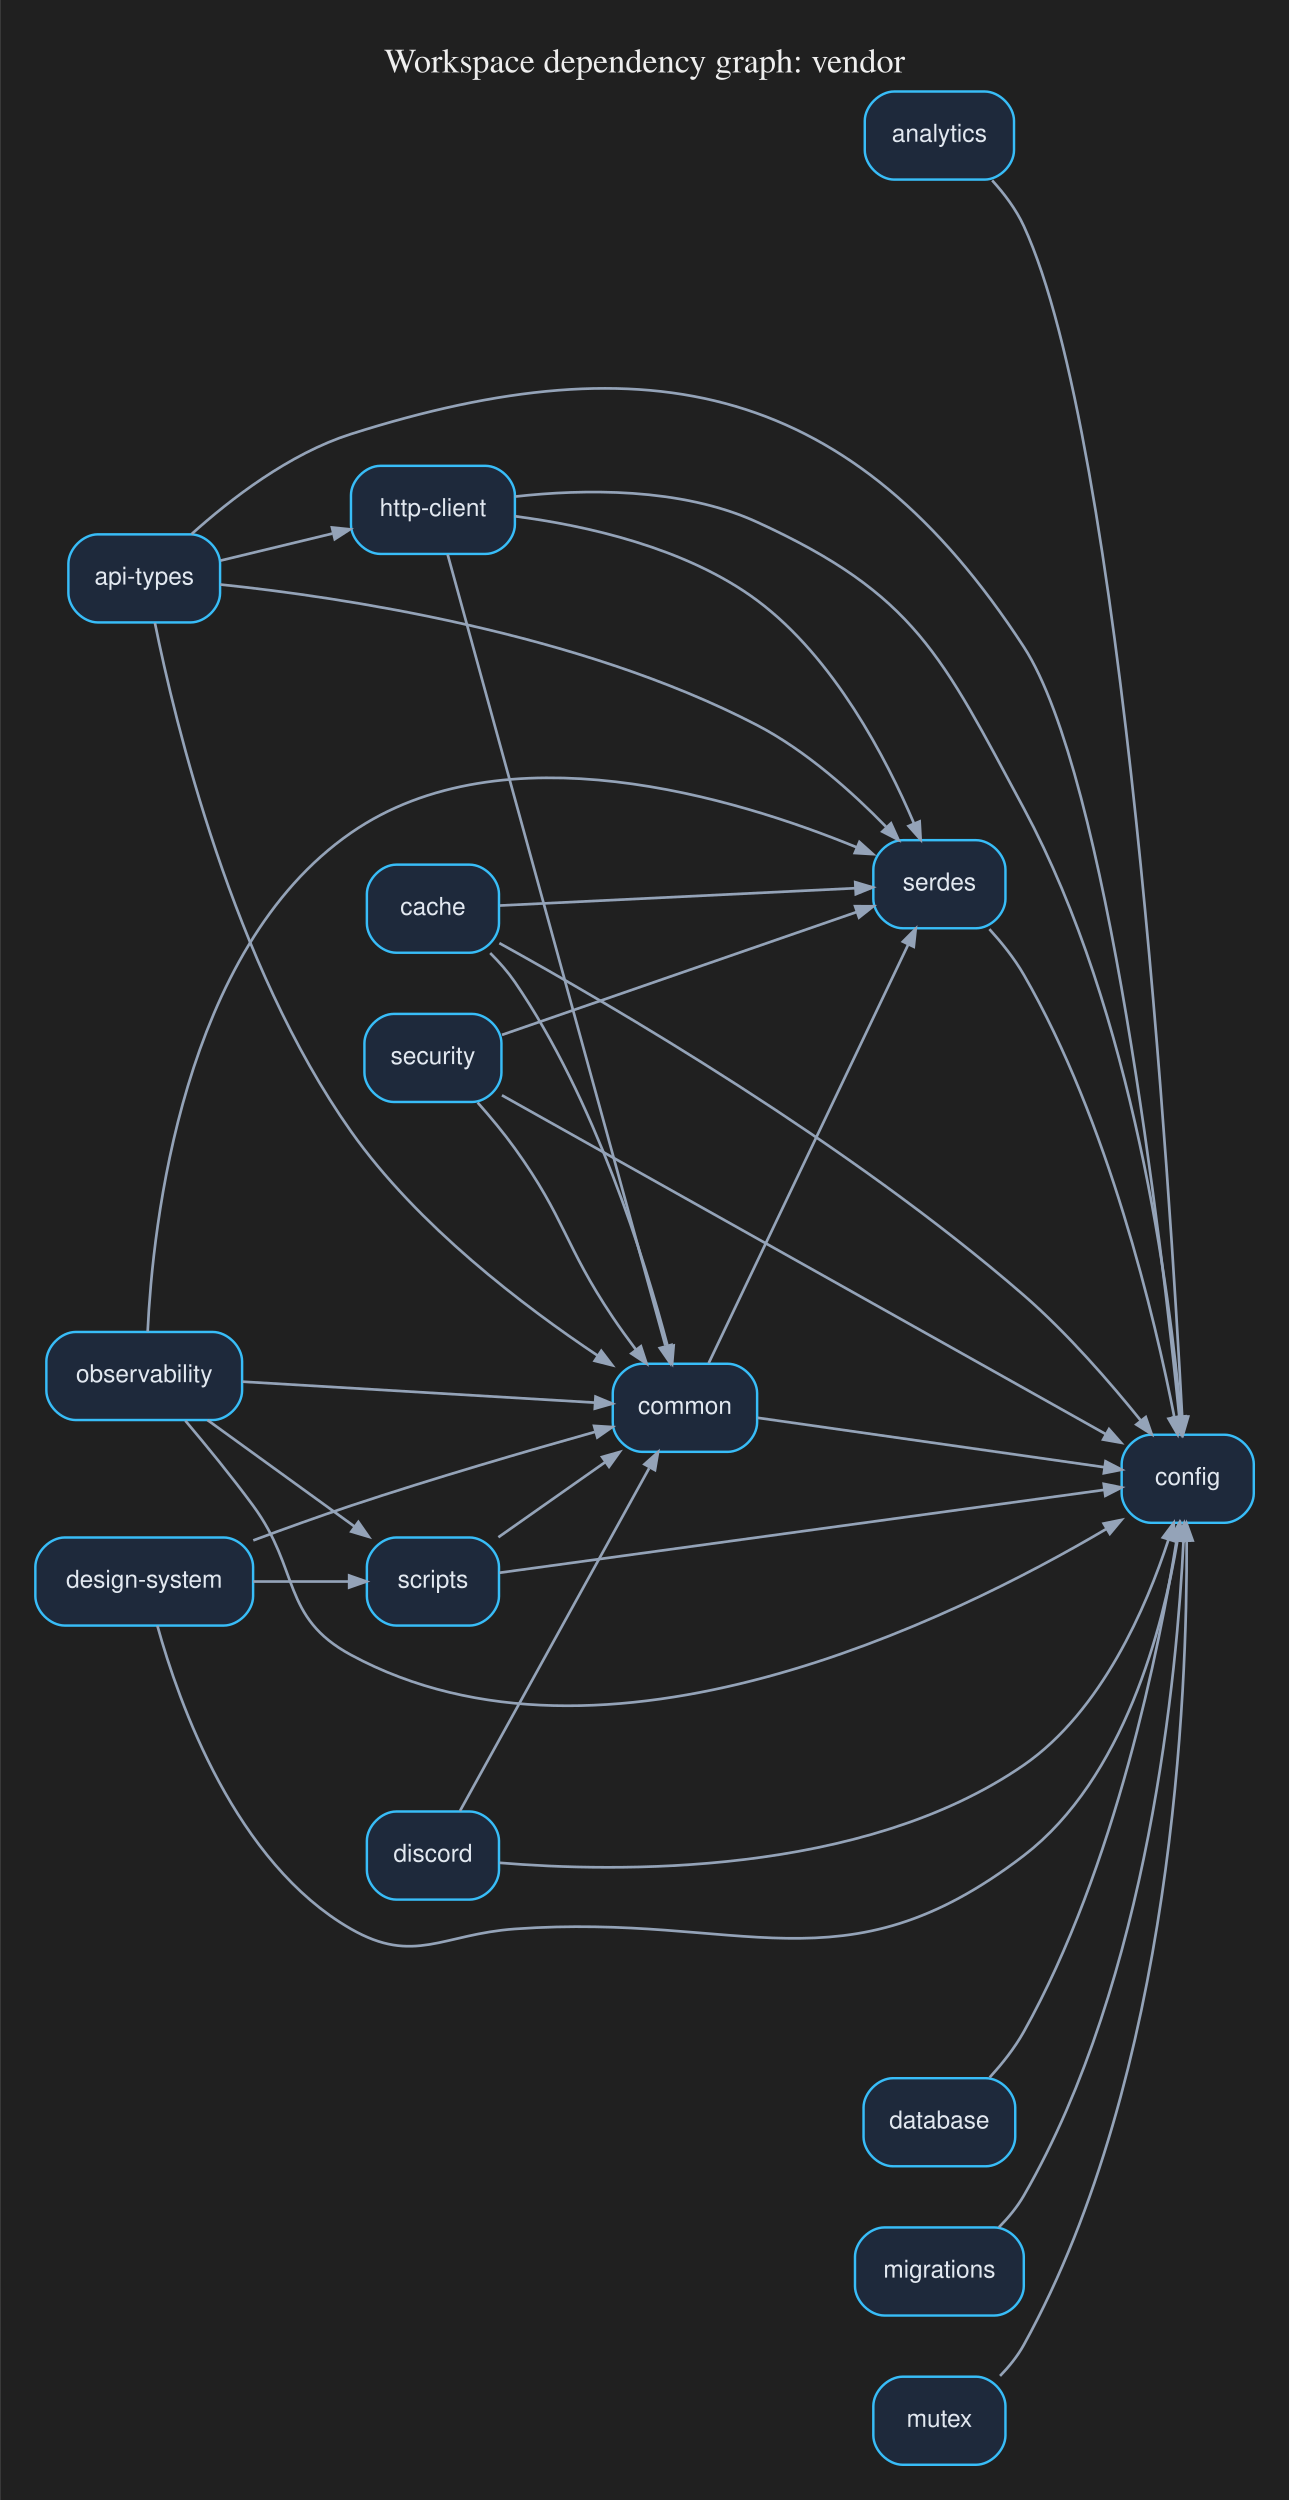
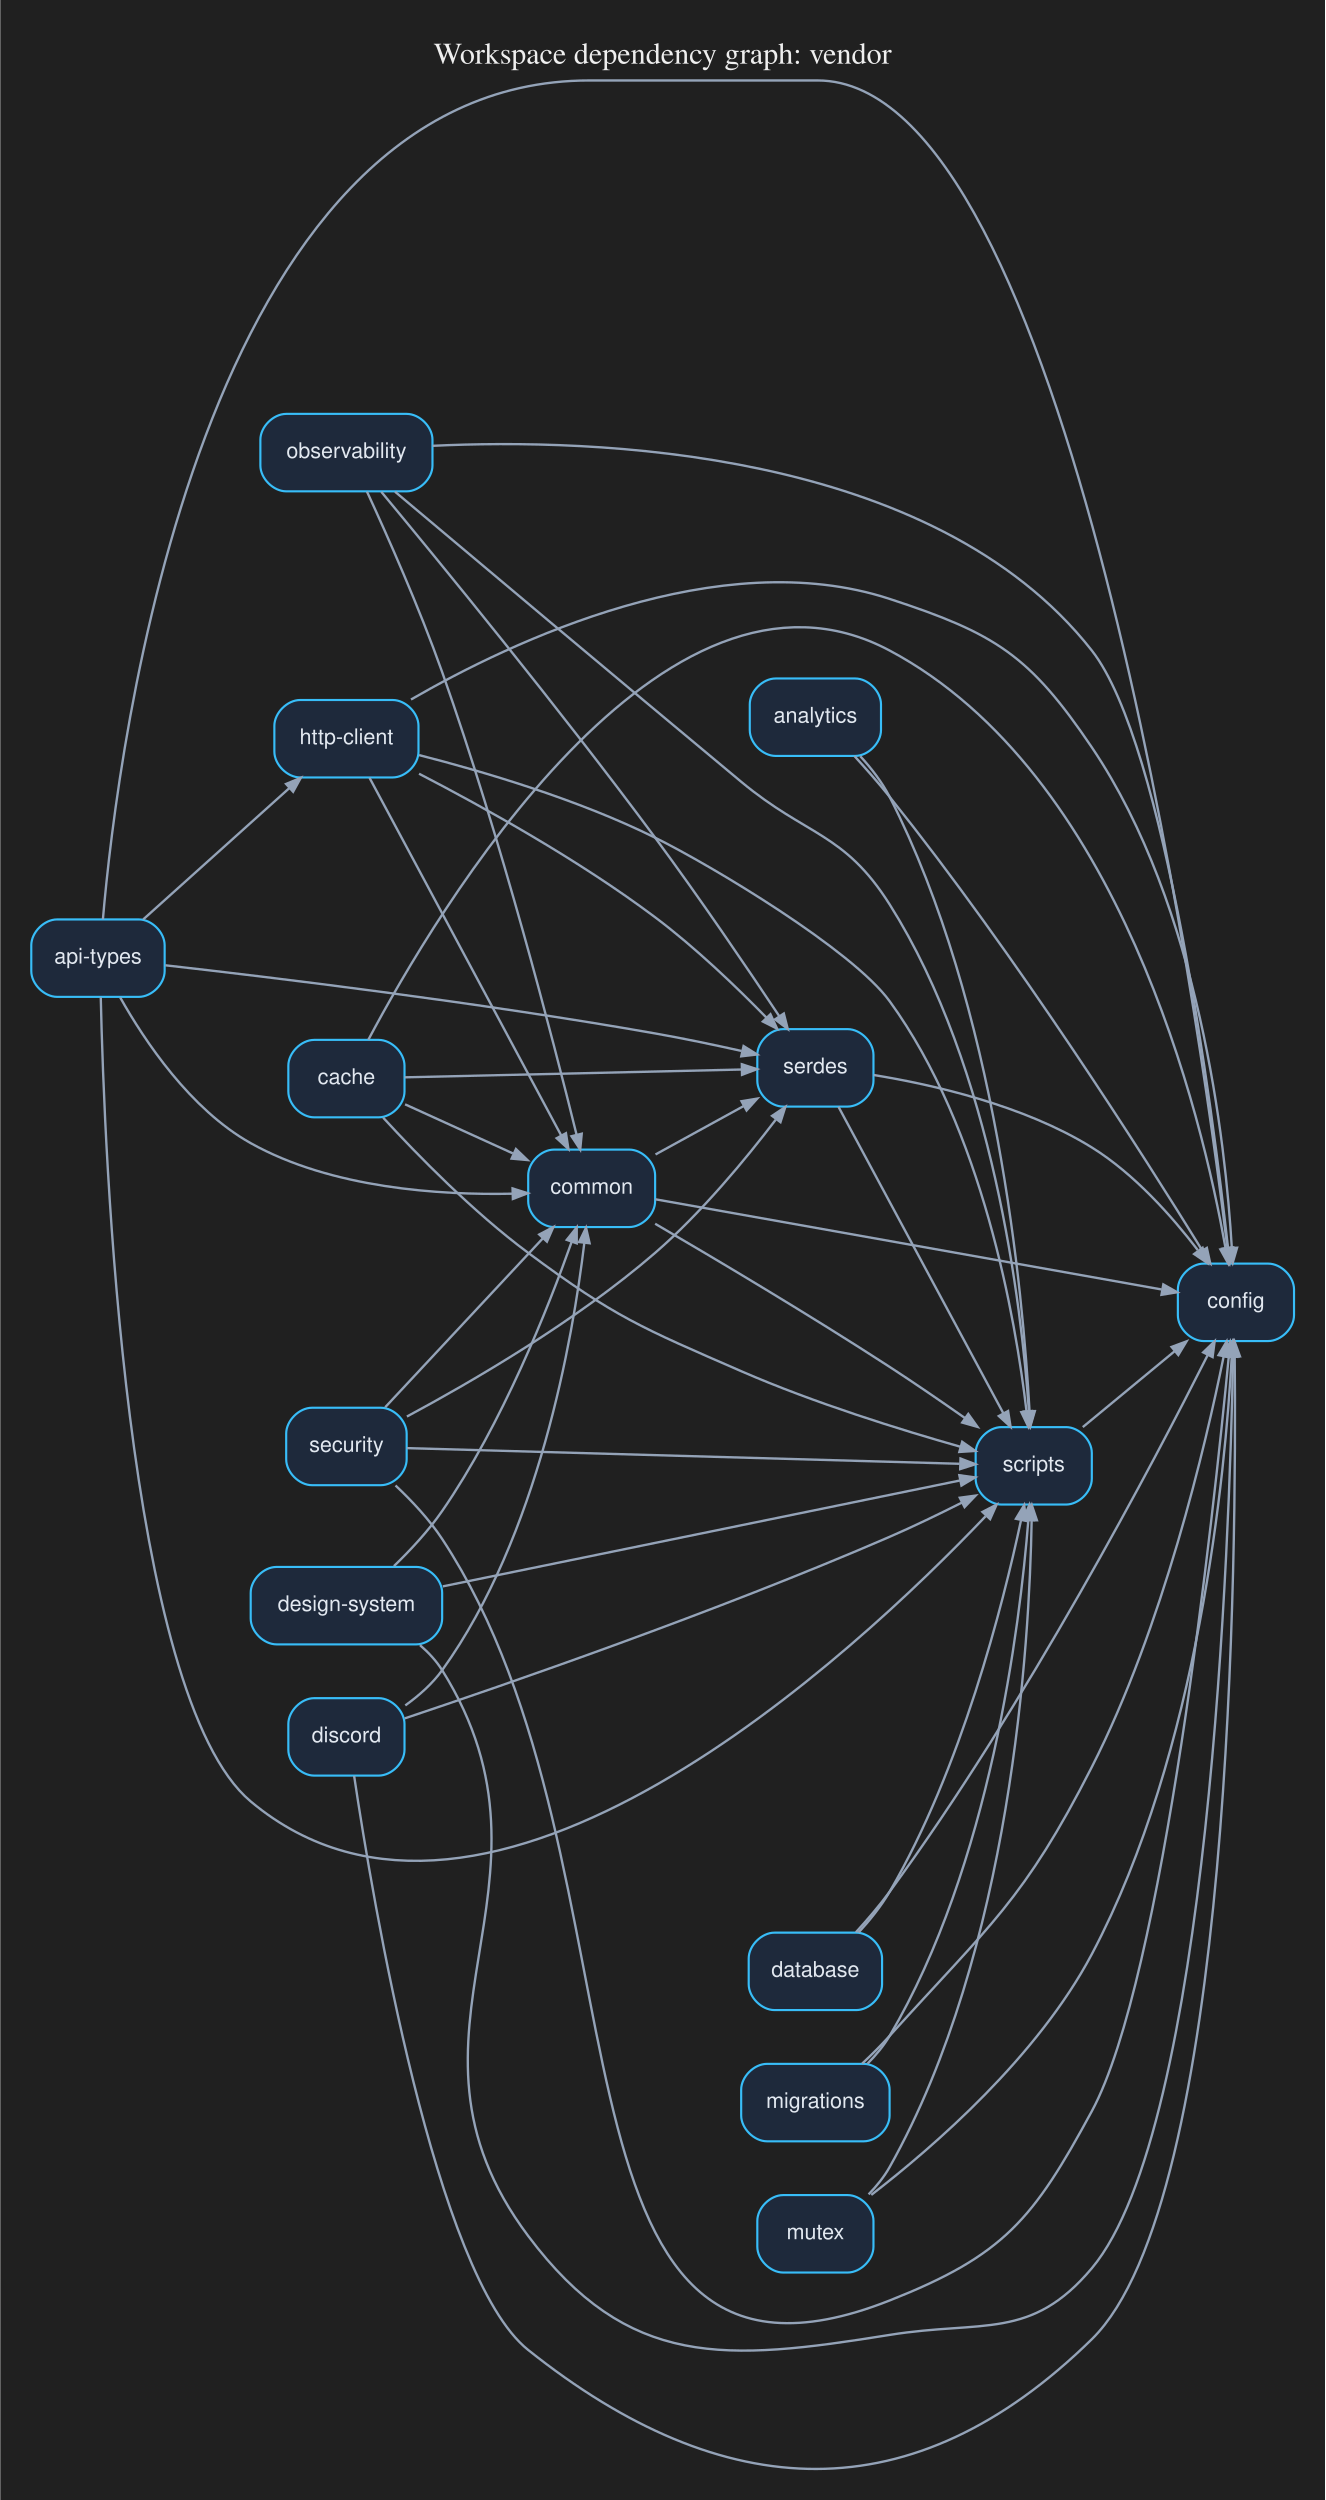
- <svg xmlns="http://www.w3.org/2000/svg" width="527pt" height="1022pt" viewBox="0.00 0.00 526.80 1021.80">
-   <g id="graph0" class="graph" transform="scale(1 1) rotate(0) translate(14.4 1007.4)">
-     <polygon fill="#202020" stroke="transparent" points="-14.4,14.4 -14.4,-1007.4 512.4,-1007.4 512.4,14.4 -14.4,14.4" />
-     <text text-anchor="middle" x="249" y="-977.8" font-family="Times,serif" font-size="14.00" fill="#eeeeee">Workspace dependency graph: vendor</text>
+ <svg xmlns="http://www.w3.org/2000/svg" width="616pt" height="1162pt" viewBox="0.00 0.00 615.80 1162.14">
+   <g id="graph0" class="graph" transform="scale(1 1) rotate(0) translate(14.4 1147.74)">
+     <polygon fill="#202020" stroke="transparent" points="-14.4,14.4 -14.4,-1147.74 601.4,-1147.74 601.4,14.4 -14.4,14.4" />
+     <text text-anchor="middle" x="293.5" y="-1118.14" font-family="Times,serif" font-size="14.00" fill="#eeeeee">Workspace dependency graph: vendor</text>
    <g id="node1" class="node">
-       <path fill="#1e293b" stroke="#38bdf8" d="M388,-970C388,-970 351,-970 351,-970 345,-970 339,-964 339,-958 339,-958 339,-946 339,-946 339,-940 345,-934 351,-934 351,-934 388,-934 388,-934 394,-934 400,-940 400,-946 400,-946 400,-958 400,-958 400,-964 394,-970 388,-970" />
-       <text text-anchor="middle" x="369.5" y="-949.5" font-family="Helvetica,sans-Serif" font-size="10.00" fill="#e2e8f0">analytics</text>
+       <path fill="#1e293b" stroke="#38bdf8" d="M383,-832.34C383,-832.34 346,-832.34 346,-832.34 340,-832.34 334,-826.34 334,-820.34 334,-820.34 334,-808.34 334,-808.34 334,-802.34 340,-796.34 346,-796.34 346,-796.34 383,-796.34 383,-796.34 389,-796.34 395,-802.34 395,-808.34 395,-808.34 395,-820.34 395,-820.34 395,-826.34 389,-832.34 383,-832.34" />
+       <text text-anchor="middle" x="364.5" y="-811.84" font-family="Helvetica,sans-Serif" font-size="10.00" fill="#e2e8f0">analytics</text>
    </g>
    <g id="node5" class="node">
-       <path fill="#1e293b" stroke="#38bdf8" d="M486,-421C486,-421 456,-421 456,-421 450,-421 444,-415 444,-409 444,-409 444,-397 444,-397 444,-391 450,-385 456,-385 456,-385 486,-385 486,-385 492,-385 498,-391 498,-397 498,-397 498,-409 498,-409 498,-415 492,-421 486,-421" />
-       <text text-anchor="middle" x="471" y="-400.5" font-family="Helvetica,sans-Serif" font-size="10.00" fill="#e2e8f0">config</text>
+       <path fill="#1e293b" stroke="#38bdf8" d="M575,-560.34C575,-560.34 545,-560.34 545,-560.34 539,-560.34 533,-554.34 533,-548.34 533,-548.34 533,-536.34 533,-536.34 533,-530.34 539,-524.34 545,-524.34 545,-524.34 575,-524.34 575,-524.34 581,-524.34 587,-530.34 587,-536.34 587,-536.34 587,-548.34 587,-548.34 587,-554.34 581,-560.34 575,-560.34" />
+       <text text-anchor="middle" x="560" y="-539.84" font-family="Helvetica,sans-Serif" font-size="10.00" fill="#e2e8f0">config</text>
    </g>
    <g id="edge1" class="edge">
-       <path fill="none" stroke="#94a3b8" stroke-width="1.1" d="M391.07,-933.67C396.08,-928.16 400.88,-921.77 404,-915 444.79,-826.53 463.9,-519.11 468.73,-428.39" />
-       <polygon fill="#94a3b8" stroke="#94a3b8" stroke-width="1.1" points="471.19,-428.38 469.11,-421.26 466.29,-428.12 471.19,-428.38" />
+       <path fill="none" stroke="#94a3b8" stroke-width="1.1" d="M382.65,-796.28C388.04,-790.37 393.91,-783.7 399,-777.34 457.69,-704.1 517.46,-610.01 544.34,-566.45" />
+       <polygon fill="#94a3b8" stroke="#94a3b8" stroke-width="1.1" points="546.48,-567.65 548.06,-560.4 542.3,-565.08 546.48,-567.65" />
+     </g>
+     <g id="node13" class="node">
+       <path fill="#1e293b" stroke="#38bdf8" d="M481,-484.34C481,-484.34 451,-484.34 451,-484.34 445,-484.34 439,-478.34 439,-472.34 439,-472.34 439,-460.34 439,-460.34 439,-454.34 445,-448.34 451,-448.34 451,-448.34 481,-448.34 481,-448.34 487,-448.34 493,-454.34 493,-460.34 493,-460.34 493,-472.34 493,-472.34 493,-478.34 487,-484.34 481,-484.34" />
+       <text text-anchor="middle" x="466" y="-463.84" font-family="Helvetica,sans-Serif" font-size="10.00" fill="#e2e8f0">scripts</text>
+     </g>
+     <g id="edge2" class="edge">
+       <path fill="none" stroke="#94a3b8" stroke-width="1.1" d="M385.36,-796.22C390.49,-790.63 395.53,-784.13 399,-777.34 448.78,-679.94 461.04,-546.96 464.04,-491.86" />
+       <polygon fill="#94a3b8" stroke="#94a3b8" stroke-width="1.1" points="466.5,-491.73 464.4,-484.62 461.6,-491.49 466.5,-491.73" />
    </g>
    <g id="node2" class="node">
-       <path fill="#1e293b" stroke="#38bdf8" d="M63.5,-789C63.5,-789 25.5,-789 25.5,-789 19.5,-789 13.5,-783 13.5,-777 13.5,-777 13.5,-765 13.5,-765 13.5,-759 19.5,-753 25.5,-753 25.5,-753 63.5,-753 63.5,-753 69.5,-753 75.5,-759 75.5,-765 75.5,-765 75.5,-777 75.5,-777 75.5,-783 69.5,-789 63.5,-789" />
-       <text text-anchor="middle" x="44.5" y="-768.5" font-family="Helvetica,sans-Serif" font-size="10.00" fill="#e2e8f0">api-types</text>
+       <path fill="#1e293b" stroke="#38bdf8" d="M50,-720.34C50,-720.34 12,-720.34 12,-720.34 6,-720.34 0,-714.34 0,-708.34 0,-708.34 0,-696.34 0,-696.34 0,-690.34 6,-684.34 12,-684.34 12,-684.34 50,-684.34 50,-684.34 56,-684.34 62,-690.34 62,-696.34 62,-696.34 62,-708.34 62,-708.34 62,-714.34 56,-720.34 50,-720.34" />
+       <text text-anchor="middle" x="31" y="-699.84" font-family="Helvetica,sans-Serif" font-size="10.00" fill="#e2e8f0">api-types</text>
    </g>
    <g id="node4" class="node">
-       <path fill="#1e293b" stroke="#38bdf8" d="M283,-450C283,-450 248,-450 248,-450 242,-450 236,-444 236,-438 236,-438 236,-426 236,-426 236,-420 242,-414 248,-414 248,-414 283,-414 283,-414 289,-414 295,-420 295,-426 295,-426 295,-438 295,-438 295,-444 289,-450 283,-450" />
-       <text text-anchor="middle" x="265.5" y="-429.5" font-family="Helvetica,sans-Serif" font-size="10.00" fill="#e2e8f0">common</text>
-     </g>
-     <g id="edge2" class="edge">
-       <path fill="none" stroke="#94a3b8" stroke-width="1.1" d="M48.87,-752.8C57.04,-712.34 80.87,-613.17 129,-545 156.16,-506.53 199.58,-473.51 229.92,-453.27" />
-       <polygon fill="#94a3b8" stroke="#94a3b8" stroke-width="1.1" points="231.31,-455.29 235.8,-449.39 228.61,-451.2 231.31,-455.29" />
+       <path fill="#1e293b" stroke="#38bdf8" d="M278,-613.34C278,-613.34 243,-613.34 243,-613.34 237,-613.34 231,-607.34 231,-601.34 231,-601.34 231,-589.34 231,-589.34 231,-583.34 237,-577.34 243,-577.34 243,-577.34 278,-577.34 278,-577.34 284,-577.34 290,-583.34 290,-589.34 290,-589.34 290,-601.34 290,-601.34 290,-607.34 284,-613.34 278,-613.34" />
+       <text text-anchor="middle" x="260.5" y="-592.84" font-family="Helvetica,sans-Serif" font-size="10.00" fill="#e2e8f0">common</text>
    </g>
    <g id="edge3" class="edge">
-       <path fill="none" stroke="#94a3b8" stroke-width="1.1" d="M63.86,-789.11C79.64,-803.32 103.79,-821.99 129,-830 251.18,-868.81 334.09,-850.45 404,-743 438.17,-690.48 460.45,-498.14 467.55,-428.44" />
-       <polygon fill="#94a3b8" stroke="#94a3b8" stroke-width="1.1" points="470,-428.53 468.26,-421.32 465.13,-428.04 470,-428.53" />
+       <path fill="none" stroke="#94a3b8" stroke-width="1.1" d="M41.33,-684.08C52.7,-663.85 73.94,-632.04 102,-616.34 139.6,-595.31 189.95,-592.12 223.49,-592.84" />
+       <polygon fill="#94a3b8" stroke="#94a3b8" stroke-width="1.1" points="223.73,-595.29 230.8,-593.06 223.88,-590.4 223.73,-595.29" />
+     </g>
+     <g id="edge4" class="edge">
+       <path fill="none" stroke="#94a3b8" stroke-width="1.1" d="M33.3,-720.4C40.07,-799.36 78.24,-1110.34 259.5,-1110.34 259.5,-1110.34 259.5,-1110.34 365.5,-1110.34 481.85,-1110.34 542.47,-677.92 556.04,-567.68" />
+       <polygon fill="#94a3b8" stroke="#94a3b8" stroke-width="1.1" points="558.49,-567.84 556.9,-560.6 553.62,-567.25 558.49,-567.84" />
    </g>
    <g id="node9" class="node">
-       <path fill="#1e293b" stroke="#38bdf8" d="M184,-817C184,-817 141,-817 141,-817 135,-817 129,-811 129,-805 129,-805 129,-793 129,-793 129,-787 135,-781 141,-781 141,-781 184,-781 184,-781 190,-781 196,-787 196,-793 196,-793 196,-805 196,-805 196,-811 190,-817 184,-817" />
-       <text text-anchor="middle" x="162.5" y="-796.5" font-family="Helvetica,sans-Serif" font-size="10.00" fill="#e2e8f0">http-client</text>
-     </g>
-     <g id="edge4" class="edge">
-       <path fill="none" stroke="#94a3b8" stroke-width="1.1" d="M75.67,-778.28C89.64,-781.65 106.42,-785.7 121.42,-789.33" />
-       <polygon fill="#94a3b8" stroke="#94a3b8" stroke-width="1.1" points="121.24,-791.8 128.62,-791.06 122.39,-787.04 121.24,-791.8" />
+       <path fill="#1e293b" stroke="#38bdf8" d="M168,-822.34C168,-822.34 125,-822.34 125,-822.34 119,-822.34 113,-816.34 113,-810.34 113,-810.34 113,-798.34 113,-798.34 113,-792.34 119,-786.34 125,-786.34 125,-786.34 168,-786.34 168,-786.34 174,-786.34 180,-792.34 180,-798.34 180,-798.34 180,-810.34 180,-810.34 180,-816.34 174,-822.34 168,-822.34" />
+       <text text-anchor="middle" x="146.5" y="-801.84" font-family="Helvetica,sans-Serif" font-size="10.00" fill="#e2e8f0">http-client</text>
+     </g>
+     <g id="edge5" class="edge">
+       <path fill="none" stroke="#94a3b8" stroke-width="1.1" d="M52.03,-720.34C70.96,-737.35 99.44,-762.95 119.98,-781.41" />
+       <polygon fill="#94a3b8" stroke="#94a3b8" stroke-width="1.1" points="118.44,-783.32 125.29,-786.18 121.72,-779.68 118.44,-783.32" />
+     </g>
+     <g id="edge6" class="edge">
+       <path fill="none" stroke="#94a3b8" stroke-width="1.1" d="M32.3,-684.16C33.9,-613.57 43.69,-359.16 102,-310.34 211.76,-218.44 383.82,-380.06 443.65,-442.92" />
+       <polygon fill="#94a3b8" stroke="#94a3b8" stroke-width="1.1" points="442.17,-444.92 448.75,-448.33 445.73,-441.56 442.17,-444.92" />
    </g>
    <g id="node15" class="node">
-       <path fill="#1e293b" stroke="#38bdf8" d="M384.5,-664C384.5,-664 354.5,-664 354.5,-664 348.5,-664 342.5,-658 342.5,-652 342.5,-652 342.5,-640 342.5,-640 342.5,-634 348.5,-628 354.5,-628 354.5,-628 384.5,-628 384.5,-628 390.5,-628 396.5,-634 396.5,-640 396.5,-640 396.5,-652 396.5,-652 396.5,-658 390.5,-664 384.5,-664" />
-       <text text-anchor="middle" x="369.5" y="-643.5" font-family="Helvetica,sans-Serif" font-size="10.00" fill="#e2e8f0">serdes</text>
-     </g>
-     <g id="edge5" class="edge">
-       <path fill="none" stroke="#94a3b8" stroke-width="1.1" d="M75.56,-768.5C124.15,-763.45 221.9,-749.06 295,-711 315.01,-700.58 333.98,-683.55 347.64,-669.53" />
-       <polygon fill="#94a3b8" stroke="#94a3b8" stroke-width="1.1" points="349.73,-670.89 352.79,-664.13 346.18,-667.51 349.73,-670.89" />
+       <path fill="#1e293b" stroke="#38bdf8" d="M379.5,-669.34C379.5,-669.34 349.5,-669.34 349.5,-669.34 343.5,-669.34 337.5,-663.34 337.5,-657.34 337.5,-657.34 337.5,-645.34 337.5,-645.34 337.5,-639.34 343.5,-633.34 349.5,-633.34 349.5,-633.34 379.5,-633.34 379.5,-633.34 385.5,-633.34 391.5,-639.34 391.5,-645.34 391.5,-645.34 391.5,-657.34 391.5,-657.34 391.5,-663.34 385.5,-669.34 379.5,-669.34" />
+       <text text-anchor="middle" x="364.5" y="-648.84" font-family="Helvetica,sans-Serif" font-size="10.00" fill="#e2e8f0">serdes</text>
+     </g>
+     <g id="edge7" class="edge">
+       <path fill="none" stroke="#94a3b8" stroke-width="1.1" d="M62.31,-699.02C110.64,-693.55 208.09,-681.79 290,-667.34 303.22,-665.01 317.68,-661.97 330.25,-659.17" />
+       <polygon fill="#94a3b8" stroke="#94a3b8" stroke-width="1.1" points="331.12,-661.48 337.41,-657.55 330.04,-656.7 331.12,-661.48" />
    </g>
    <g id="node3" class="node">
-       <path fill="#1e293b" stroke="#38bdf8" d="M177.5,-654C177.5,-654 147.5,-654 147.5,-654 141.5,-654 135.5,-648 135.5,-642 135.5,-642 135.5,-630 135.5,-630 135.5,-624 141.5,-618 147.5,-618 147.5,-618 177.5,-618 177.5,-618 183.5,-618 189.5,-624 189.5,-630 189.5,-630 189.5,-642 189.5,-642 189.5,-648 183.5,-654 177.5,-654" />
-       <text text-anchor="middle" x="162.5" y="-633.5" font-family="Helvetica,sans-Serif" font-size="10.00" fill="#e2e8f0">cache</text>
-     </g>
-     <g id="edge6" class="edge">
-       <path fill="none" stroke="#94a3b8" stroke-width="1.1" d="M185.9,-617.87C189.59,-614.2 193.14,-610.18 196,-606 228.7,-558.23 249.08,-492.59 258.44,-457.15" />
-       <polygon fill="#94a3b8" stroke="#94a3b8" stroke-width="1.1" points="260.89,-457.45 260.27,-450.06 256.15,-456.22 260.89,-457.45" />
-     </g>
-     <g id="edge7" class="edge">
-       <path fill="none" stroke="#94a3b8" stroke-width="1.1" d="M189.65,-621.92C235.6,-596.53 332.72,-539.92 404,-478 421.84,-462.5 439.39,-442.25 451.9,-426.7" />
-       <polygon fill="#94a3b8" stroke="#94a3b8" stroke-width="1.1" points="453.84,-428.21 456.27,-421.2 450,-425.16 453.84,-428.21" />
+       <path fill="#1e293b" stroke="#38bdf8" d="M161.5,-664.34C161.5,-664.34 131.5,-664.34 131.5,-664.34 125.5,-664.34 119.5,-658.34 119.5,-652.34 119.5,-652.34 119.5,-640.34 119.5,-640.34 119.5,-634.34 125.5,-628.34 131.5,-628.34 131.5,-628.34 161.5,-628.34 161.5,-628.34 167.5,-628.34 173.5,-634.34 173.5,-640.34 173.5,-640.34 173.5,-652.34 173.5,-652.34 173.5,-658.34 167.5,-664.34 161.5,-664.34" />
+       <text text-anchor="middle" x="146.5" y="-643.84" font-family="Helvetica,sans-Serif" font-size="10.00" fill="#e2e8f0">cache</text>
    </g>
    <g id="edge8" class="edge">
-       <path fill="none" stroke="#94a3b8" stroke-width="1.1" d="M189.88,-637.29C227.01,-639.1 294.68,-642.4 335.22,-644.38" />
-       <polygon fill="#94a3b8" stroke="#94a3b8" stroke-width="1.1" points="335.11,-646.82 342.22,-644.72 335.35,-641.93 335.11,-646.82" />
+       <path fill="none" stroke="#94a3b8" stroke-width="1.1" d="M173.76,-634.38C188.69,-627.58 207.61,-618.97 223.87,-611.57" />
+       <polygon fill="#94a3b8" stroke="#94a3b8" stroke-width="1.1" points="225.3,-613.61 230.65,-608.48 223.27,-609.15 225.3,-613.61" />
    </g>
    <g id="edge9" class="edge">
-       <path fill="none" stroke="#94a3b8" stroke-width="1.1" d="M295.22,-427.91C332.56,-422.59 397.63,-413.31 436.97,-407.71" />
-       <polygon fill="#94a3b8" stroke="#94a3b8" stroke-width="1.1" points="437.41,-410.12 444,-406.71 436.72,-405.27 437.41,-410.12" />
+       <path fill="none" stroke="#94a3b8" stroke-width="1.1" d="M156.66,-664.35C187.77,-723.02 293.36,-901.65 399,-845.34 506.19,-788.2 544.18,-629.43 555.16,-567.52" />
+       <polygon fill="#94a3b8" stroke="#94a3b8" stroke-width="1.1" points="557.61,-567.78 556.37,-560.46 552.78,-566.95 557.61,-567.78" />
    </g>
    <g id="edge10" class="edge">
-       <path fill="none" stroke="#94a3b8" stroke-width="1.1" d="M275.2,-450.25C293.49,-488.62 335.96,-577.73 356.69,-621.23" />
-       <polygon fill="#94a3b8" stroke="#94a3b8" stroke-width="1.1" points="354.6,-622.54 359.83,-627.8 359.03,-620.43 354.6,-622.54" />
+       <path fill="none" stroke="#94a3b8" stroke-width="1.1" d="M163.58,-628.18C179.58,-610.76 205.38,-584.36 231,-565.34 271.41,-535.34 283.86,-530.46 330,-510.34 363.85,-495.58 404.31,-483.03 432.06,-475.16" />
+       <polygon fill="#94a3b8" stroke="#94a3b8" stroke-width="1.1" points="432.75,-477.51 438.82,-473.26 431.42,-472.79 432.75,-477.51" />
+     </g>
+     <g id="edge11" class="edge">
+       <path fill="none" stroke="#94a3b8" stroke-width="1.1" d="M173.55,-646.94C212.8,-647.85 287.07,-649.57 330.19,-650.57" />
+       <polygon fill="#94a3b8" stroke="#94a3b8" stroke-width="1.1" points="330.3,-653.02 337.35,-650.74 330.41,-648.12 330.3,-653.02" />
+     </g>
+     <g id="edge12" class="edge">
+       <path fill="none" stroke="#94a3b8" stroke-width="1.1" d="M290.03,-590.26C345.25,-580.42 466.53,-558.82 525.49,-548.31" />
+       <polygon fill="#94a3b8" stroke="#94a3b8" stroke-width="1.1" points="526.24,-550.67 532.7,-547.03 525.38,-545.84 526.24,-550.67" />
+     </g>
+     <g id="edge13" class="edge">
+       <path fill="none" stroke="#94a3b8" stroke-width="1.1" d="M290.01,-578.87C318.06,-562.49 361.93,-536.41 399,-512.34 410.56,-504.83 423.02,-496.27 433.97,-488.59" />
+       <polygon fill="#94a3b8" stroke="#94a3b8" stroke-width="1.1" points="435.57,-490.46 439.88,-484.43 432.75,-486.46 435.57,-490.46" />
+     </g>
+     <g id="edge14" class="edge">
+       <path fill="none" stroke="#94a3b8" stroke-width="1.1" d="M290.18,-611.09C302.94,-618.1 318.03,-626.38 331.18,-633.6" />
+       <polygon fill="#94a3b8" stroke="#94a3b8" stroke-width="1.1" points="330.16,-635.83 337.47,-637.05 332.51,-631.53 330.16,-635.83" />
    </g>
    <g id="node6" class="node">
-       <path fill="#1e293b" stroke="#38bdf8" d="M388.5,-158C388.5,-158 350.5,-158 350.5,-158 344.5,-158 338.5,-152 338.5,-146 338.5,-146 338.5,-134 338.5,-134 338.5,-128 344.5,-122 350.5,-122 350.5,-122 388.5,-122 388.5,-122 394.5,-122 400.5,-128 400.5,-134 400.5,-134 400.5,-146 400.5,-146 400.5,-152 394.5,-158 388.5,-158" />
-       <text text-anchor="middle" x="369.5" y="-137.5" font-family="Helvetica,sans-Serif" font-size="10.00" fill="#e2e8f0">database</text>
-     </g>
-     <g id="edge11" class="edge">
-       <path fill="none" stroke="#94a3b8" stroke-width="1.1" d="M390.04,-158.29C395.16,-163.89 400.28,-170.34 404,-177 441.53,-244.11 459.54,-334.63 466.46,-377.91" />
-       <polygon fill="#94a3b8" stroke="#94a3b8" stroke-width="1.1" points="464.05,-378.39 467.55,-384.94 468.89,-377.64 464.05,-378.39" />
+       <path fill="#1e293b" stroke="#38bdf8" d="M383.5,-249.34C383.5,-249.34 345.5,-249.34 345.5,-249.34 339.5,-249.34 333.5,-243.34 333.5,-237.34 333.5,-237.34 333.5,-225.34 333.5,-225.34 333.5,-219.34 339.5,-213.34 345.5,-213.34 345.5,-213.34 383.5,-213.34 383.5,-213.34 389.5,-213.34 395.5,-219.34 395.5,-225.34 395.5,-225.34 395.5,-237.34 395.5,-237.34 395.5,-243.34 389.5,-249.34 383.5,-249.34" />
+       <text text-anchor="middle" x="364.5" y="-228.84" font-family="Helvetica,sans-Serif" font-size="10.00" fill="#e2e8f0">database</text>
+     </g>
+     <g id="edge15" class="edge">
+       <path fill="none" stroke="#94a3b8" stroke-width="1.1" d="M383.33,-249.52C388.64,-255.32 394.29,-261.91 399,-268.34 462.42,-354.93 521.98,-468.43 546.82,-517.72" />
+       <polygon fill="#94a3b8" stroke="#94a3b8" stroke-width="1.1" points="544.77,-519.08 550.1,-524.24 549.15,-516.89 544.77,-519.08" />
+     </g>
+     <g id="edge16" class="edge">
+       <path fill="none" stroke="#94a3b8" stroke-width="1.1" d="M384.53,-249.34C389.76,-255.04 395.07,-261.61 399,-268.34 432.33,-325.39 451.66,-401.62 460.03,-440.77" />
+       <polygon fill="#94a3b8" stroke="#94a3b8" stroke-width="1.1" points="457.73,-441.73 461.56,-448.09 462.53,-440.73 457.73,-441.73" />
    </g>
    <g id="node7" class="node">
-       <path fill="#1e293b" stroke="#38bdf8" d="M77,-379C77,-379 12,-379 12,-379 6,-379 0,-373 0,-367 0,-367 0,-355 0,-355 0,-349 6,-343 12,-343 12,-343 77,-343 77,-343 83,-343 89,-349 89,-355 89,-355 89,-367 89,-367 89,-373 83,-379 77,-379" />
-       <text text-anchor="middle" x="44.5" y="-358.5" font-family="Helvetica,sans-Serif" font-size="10.00" fill="#e2e8f0">design-system</text>
-     </g>
-     <g id="edge12" class="edge">
-       <path fill="none" stroke="#94a3b8" stroke-width="1.1" d="M89.07,-377.82C101.87,-382.58 115.94,-387.65 129,-392 162.54,-403.16 201.26,-414.43 228.7,-422.15" />
-       <polygon fill="#94a3b8" stroke="#94a3b8" stroke-width="1.1" points="228.37,-424.61 235.77,-424.14 229.69,-419.89 228.37,-424.61" />
-     </g>
-     <g id="edge13" class="edge">
-       <path fill="none" stroke="#94a3b8" stroke-width="1.1" d="M49.88,-342.93C58.68,-311.13 81.83,-245.98 129,-219 154.85,-204.21 166.3,-216.87 196,-219 289.16,-225.68 329.9,-192.14 404,-249 445.15,-280.58 460.99,-342.88 466.82,-377.79" />
-       <polygon fill="#94a3b8" stroke="#94a3b8" stroke-width="1.1" points="464.42,-378.26 467.92,-384.8 469.26,-377.5 464.42,-378.26" />
-     </g>
-     <g id="node13" class="node">
-       <path fill="#1e293b" stroke="#38bdf8" d="M177.5,-379C177.5,-379 147.5,-379 147.5,-379 141.5,-379 135.5,-373 135.5,-367 135.5,-367 135.5,-355 135.5,-355 135.5,-349 141.5,-343 147.5,-343 147.5,-343 177.5,-343 177.5,-343 183.5,-343 189.5,-349 189.5,-355 189.5,-355 189.5,-367 189.5,-367 189.5,-373 183.5,-379 177.5,-379" />
-       <text text-anchor="middle" x="162.5" y="-358.5" font-family="Helvetica,sans-Serif" font-size="10.00" fill="#e2e8f0">scripts</text>
-     </g>
-     <g id="edge14" class="edge">
-       <path fill="none" stroke="#94a3b8" stroke-width="1.1" d="M89.02,-361C101.91,-361 115.81,-361 127.96,-361" />
-       <polygon fill="#94a3b8" stroke="#94a3b8" stroke-width="1.1" points="128.27,-363.45 135.27,-361 128.27,-358.55 128.27,-363.45" />
+       <path fill="#1e293b" stroke="#38bdf8" d="M179,-419.34C179,-419.34 114,-419.34 114,-419.34 108,-419.34 102,-413.34 102,-407.34 102,-407.34 102,-395.34 102,-395.34 102,-389.34 108,-383.34 114,-383.34 114,-383.34 179,-383.34 179,-383.34 185,-383.34 191,-389.34 191,-395.34 191,-395.34 191,-407.34 191,-407.34 191,-413.34 185,-419.34 179,-419.34" />
+       <text text-anchor="middle" x="146.5" y="-398.84" font-family="Helvetica,sans-Serif" font-size="10.00" fill="#e2e8f0">design-system</text>
+     </g>
+     <g id="edge17" class="edge">
+       <path fill="none" stroke="#94a3b8" stroke-width="1.1" d="M168.58,-419.73C176.29,-427.16 184.65,-436.15 191,-445.34 218.97,-485.87 240.27,-539.65 251.25,-570.58" />
+       <polygon fill="#94a3b8" stroke="#94a3b8" stroke-width="1.1" points="248.93,-571.39 253.56,-577.19 253.56,-569.77 248.93,-571.39" />
+     </g>
+     <g id="edge18" class="edge">
+       <path fill="none" stroke="#94a3b8" stroke-width="1.1" d="M180.68,-383C184.66,-379.58 188.28,-375.7 191,-371.34 253.7,-271.1 160.07,-202.94 231,-108.34 277.44,-46.4 322.56,-50.06 399,-62.34 442.43,-69.32 464.69,-59.67 493,-93.34 547.63,-158.32 557.05,-432.06 558.67,-517.06" />
+       <polygon fill="#94a3b8" stroke="#94a3b8" stroke-width="1.1" points="556.22,-517.27 558.79,-524.23 561.12,-517.19 556.22,-517.27" />
+     </g>
+     <g id="edge19" class="edge">
+       <path fill="none" stroke="#94a3b8" stroke-width="1.1" d="M191.31,-410.31C255.59,-423.47 374.05,-447.72 431.71,-459.53" />
+       <polygon fill="#94a3b8" stroke="#94a3b8" stroke-width="1.1" points="431.42,-461.97 438.77,-460.97 432.4,-457.17 431.42,-461.97" />
    </g>
    <g id="node8" class="node">
-       <path fill="#1e293b" stroke="#38bdf8" d="M177.5,-267C177.5,-267 147.5,-267 147.5,-267 141.5,-267 135.5,-261 135.5,-255 135.5,-255 135.5,-243 135.5,-243 135.5,-237 141.5,-231 147.5,-231 147.5,-231 177.5,-231 177.5,-231 183.5,-231 189.5,-237 189.5,-243 189.5,-243 189.5,-255 189.5,-255 189.5,-261 183.5,-267 177.5,-267" />
-       <text text-anchor="middle" x="162.5" y="-246.5" font-family="Helvetica,sans-Serif" font-size="10.00" fill="#e2e8f0">discord</text>
-     </g>
-     <g id="edge15" class="edge">
-       <path fill="none" stroke="#94a3b8" stroke-width="1.1" d="M173.55,-267.22C191.78,-300.24 230.29,-370.01 250.86,-407.29" />
-       <polygon fill="#94a3b8" stroke="#94a3b8" stroke-width="1.1" points="248.96,-408.91 254.49,-413.86 253.25,-406.55 248.96,-408.91" />
-     </g>
-     <g id="edge16" class="edge">
-       <path fill="none" stroke="#94a3b8" stroke-width="1.1" d="M189.68,-246.04C236.95,-242.09 337.8,-240.23 404,-286 435.87,-308.04 454.17,-350.75 463.1,-378.02" />
-       <polygon fill="#94a3b8" stroke="#94a3b8" stroke-width="1.1" points="460.83,-378.99 465.27,-384.94 465.51,-377.53 460.83,-378.99" />
-     </g>
-     <g id="edge17" class="edge">
-       <path fill="none" stroke="#94a3b8" stroke-width="1.1" d="M168.51,-780.8C185.1,-720.51 238.29,-527.22 257.5,-457.43" />
-       <polygon fill="#94a3b8" stroke="#94a3b8" stroke-width="1.1" points="259.97,-457.71 259.46,-450.31 255.24,-456.41 259.97,-457.71" />
-     </g>
-     <g id="edge18" class="edge">
-       <path fill="none" stroke="#94a3b8" stroke-width="1.1" d="M196.16,-804.45C223.78,-807.53 263.74,-808.31 295,-794 359.62,-764.41 370.35,-739.6 404,-677 449.06,-593.17 463.75,-478.54 468.21,-428.32" />
-       <polygon fill="#94a3b8" stroke="#94a3b8" stroke-width="1.1" points="470.67,-428.29 468.81,-421.1 465.78,-427.87 470.67,-428.29" />
-     </g>
-     <g id="edge19" class="edge">
-       <path fill="none" stroke="#94a3b8" stroke-width="1.1" d="M196.1,-796.38C224.61,-792.66 265.9,-783.67 295,-762 326.42,-738.6 347.79,-697.45 359.06,-670.97" />
-       <polygon fill="#94a3b8" stroke="#94a3b8" stroke-width="1.1" points="361.43,-671.66 361.84,-664.25 356.9,-669.78 361.43,-671.66" />
+       <path fill="#1e293b" stroke="#38bdf8" d="M161.5,-358.34C161.5,-358.34 131.5,-358.34 131.5,-358.34 125.5,-358.34 119.5,-352.34 119.5,-346.34 119.5,-346.34 119.5,-334.34 119.5,-334.34 119.5,-328.34 125.5,-322.34 131.5,-322.34 131.5,-322.34 161.5,-322.34 161.5,-322.34 167.5,-322.34 173.5,-328.34 173.5,-334.34 173.5,-334.34 173.5,-346.34 173.5,-346.34 173.5,-352.34 167.5,-358.34 161.5,-358.34" />
+       <text text-anchor="middle" x="146.5" y="-337.84" font-family="Helvetica,sans-Serif" font-size="10.00" fill="#e2e8f0">discord</text>
+     </g>
+     <g id="edge20" class="edge">
+       <path fill="none" stroke="#94a3b8" stroke-width="1.1" d="M173.86,-354.96C180.2,-359.51 186.45,-365.02 191,-371.34 235.82,-433.57 251.78,-525.68 257.08,-569.87" />
+       <polygon fill="#94a3b8" stroke="#94a3b8" stroke-width="1.1" points="254.67,-570.37 257.89,-577.04 259.54,-569.81 254.67,-570.37" />
+     </g>
+     <g id="edge21" class="edge">
+       <path fill="none" stroke="#94a3b8" stroke-width="1.1" d="M150.08,-322.22C158.64,-264.96 187.97,-89.66 231,-55.34 322.06,17.27 409.84,21.2 493,-60.34 558.55,-124.62 560.37,-427.3 559.42,-517.14" />
+       <polygon fill="#94a3b8" stroke="#94a3b8" stroke-width="1.1" points="556.97,-517.17 559.34,-524.2 561.87,-517.23 556.97,-517.17" />
+     </g>
+     <g id="edge22" class="edge">
+       <path fill="none" stroke="#94a3b8" stroke-width="1.1" d="M173.57,-348.93C219.66,-364.34 318.27,-398.36 399,-433.34 410.1,-438.15 421.99,-443.9 432.57,-449.24" />
+       <polygon fill="#94a3b8" stroke="#94a3b8" stroke-width="1.1" points="431.63,-451.51 438.98,-452.51 433.85,-447.15 431.63,-451.51" />
+     </g>
+     <g id="edge23" class="edge">
+       <path fill="none" stroke="#94a3b8" stroke-width="1.1" d="M157.24,-786.16C177.39,-748.56 223.65,-662.24 246.39,-619.81" />
+       <polygon fill="#94a3b8" stroke="#94a3b8" stroke-width="1.1" points="248.55,-620.96 249.7,-613.63 244.23,-618.64 248.55,-620.96" />
+     </g>
+     <g id="edge24" class="edge">
+       <path fill="none" stroke="#94a3b8" stroke-width="1.1" d="M176.51,-822.56C223.68,-849.8 319.72,-895.32 399,-869.34 448.25,-853.21 463.99,-843.29 493,-800.34 543.09,-726.18 555.16,-616.67 558.08,-567.66" />
+       <polygon fill="#94a3b8" stroke="#94a3b8" stroke-width="1.1" points="560.53,-567.73 558.46,-560.61 555.63,-567.46 560.53,-567.73" />
+     </g>
+     <g id="edge25" class="edge">
+       <path fill="none" stroke="#94a3b8" stroke-width="1.1" d="M180.26,-796.73C209.85,-789.17 254.14,-776.13 290,-758.34 316.45,-745.22 381.62,-706.21 399,-682.34 442.3,-622.85 457.58,-534.52 462.66,-491.59" />
+       <polygon fill="#94a3b8" stroke="#94a3b8" stroke-width="1.1" points="465.1,-491.84 463.44,-484.61 460.23,-491.3 465.1,-491.84" />
+     </g>
+     <g id="edge26" class="edge">
+       <path fill="none" stroke="#94a3b8" stroke-width="1.1" d="M180.26,-788.07C210.05,-772.64 254.63,-747.91 290,-721.34 308.7,-707.3 327.76,-689 341.79,-674.64" />
+       <polygon fill="#94a3b8" stroke="#94a3b8" stroke-width="1.1" points="343.61,-676.28 346.72,-669.54 340.09,-672.87 343.61,-676.28" />
    </g>
    <g id="node10" class="node">
-       <path fill="#1e293b" stroke="#38bdf8" d="M392,-97C392,-97 347,-97 347,-97 341,-97 335,-91 335,-85 335,-85 335,-73 335,-73 335,-67 341,-61 347,-61 347,-61 392,-61 392,-61 398,-61 404,-67 404,-73 404,-73 404,-85 404,-85 404,-91 398,-97 392,-97" />
-       <text text-anchor="middle" x="369.5" y="-76.5" font-family="Helvetica,sans-Serif" font-size="10.00" fill="#e2e8f0">migrations</text>
-     </g>
-     <g id="edge20" class="edge">
-       <path fill="none" stroke="#94a3b8" stroke-width="1.1" d="M393.81,-97.05C397.68,-100.96 401.31,-105.33 404,-110 455.25,-198.92 466.71,-324.3 469.27,-377.52" />
-       <polygon fill="#94a3b8" stroke="#94a3b8" stroke-width="1.1" points="466.83,-377.95 469.58,-384.84 471.73,-377.74 466.83,-377.95" />
+       <path fill="#1e293b" stroke="#38bdf8" d="M387,-188.34C387,-188.34 342,-188.34 342,-188.34 336,-188.34 330,-182.34 330,-176.34 330,-176.34 330,-164.34 330,-164.34 330,-158.34 336,-152.34 342,-152.34 342,-152.34 387,-152.34 387,-152.34 393,-152.34 399,-158.34 399,-164.34 399,-164.34 399,-176.34 399,-176.34 399,-182.34 393,-188.34 387,-188.34" />
+       <text text-anchor="middle" x="364.5" y="-167.84" font-family="Helvetica,sans-Serif" font-size="10.00" fill="#e2e8f0">migrations</text>
+     </g>
+     <g id="edge27" class="edge">
+       <path fill="none" stroke="#94a3b8" stroke-width="1.1" d="M386.26,-188.47C390.61,-192.56 395.07,-196.99 399,-201.34 445.59,-252.93 461.48,-264.39 493,-326.34 526.05,-391.29 545.89,-475.77 554.29,-517.2" />
+       <polygon fill="#94a3b8" stroke="#94a3b8" stroke-width="1.1" points="551.91,-517.79 555.68,-524.18 556.72,-516.84 551.91,-517.79" />
+     </g>
+     <g id="edge28" class="edge">
+       <path fill="none" stroke="#94a3b8" stroke-width="1.1" d="M388.73,-188.44C392.61,-192.34 396.26,-196.7 399,-201.34 445.83,-280.53 459.59,-391.92 463.5,-441.2" />
+       <polygon fill="#94a3b8" stroke="#94a3b8" stroke-width="1.1" points="461.07,-441.49 464.03,-448.29 465.95,-441.12 461.07,-441.49" />
    </g>
    <g id="node11" class="node">
-       <path fill="#1e293b" stroke="#38bdf8" d="M384.5,-36C384.5,-36 354.5,-36 354.5,-36 348.5,-36 342.5,-30 342.5,-24 342.5,-24 342.5,-12 342.5,-12 342.5,-6 348.5,0 354.5,0 354.5,0 384.5,0 384.5,0 390.5,0 396.5,-6 396.5,-12 396.5,-12 396.5,-24 396.5,-24 396.5,-30 390.5,-36 384.5,-36" />
-       <text text-anchor="middle" x="369.5" y="-15.5" font-family="Helvetica,sans-Serif" font-size="10.00" fill="#e2e8f0">mutex</text>
-     </g>
-     <g id="edge21" class="edge">
-       <path fill="none" stroke="#94a3b8" stroke-width="1.1" d="M394.29,-36.31C398.02,-40.14 401.47,-44.42 404,-49 465.12,-159.76 470.85,-316.59 470.57,-377.46" />
-       <polygon fill="#94a3b8" stroke="#94a3b8" stroke-width="1.1" points="468.12,-377.72 470.51,-384.74 473.02,-377.76 468.12,-377.72" />
+       <path fill="#1e293b" stroke="#38bdf8" d="M379.5,-127.34C379.5,-127.34 349.5,-127.34 349.5,-127.34 343.5,-127.34 337.5,-121.34 337.5,-115.34 337.5,-115.34 337.5,-103.34 337.5,-103.34 337.5,-97.34 343.5,-91.34 349.5,-91.34 349.5,-91.34 379.5,-91.34 379.5,-91.34 385.5,-91.34 391.5,-97.34 391.5,-103.34 391.5,-103.34 391.5,-115.34 391.5,-115.34 391.5,-121.34 385.5,-127.34 379.5,-127.34" />
+       <text text-anchor="middle" x="364.5" y="-106.84" font-family="Helvetica,sans-Serif" font-size="10.00" fill="#e2e8f0">mutex</text>
+     </g>
+     <g id="edge29" class="edge">
+       <path fill="none" stroke="#94a3b8" stroke-width="1.1" d="M390.48,-127.42C419.88,-150.1 467.85,-191.85 493,-239.34 542.81,-333.41 555.05,-462.89 558.04,-516.99" />
+       <polygon fill="#94a3b8" stroke="#94a3b8" stroke-width="1.1" points="555.6,-517.25 558.4,-524.11 560.49,-517 555.6,-517.25" />
+     </g>
+     <g id="edge30" class="edge">
+       <path fill="none" stroke="#94a3b8" stroke-width="1.1" d="M389.23,-127.69C392.97,-131.51 396.44,-135.78 399,-140.34 455.58,-241.04 464.04,-383.39 465.03,-440.84" />
+       <polygon fill="#94a3b8" stroke="#94a3b8" stroke-width="1.1" points="462.58,-441.08 465.12,-448.05 467.48,-441.02 462.58,-441.08" />
    </g>
    <g id="node12" class="node">
-       <path fill="#1e293b" stroke="#38bdf8" d="M72.5,-463C72.5,-463 16.5,-463 16.5,-463 10.5,-463 4.5,-457 4.5,-451 4.5,-451 4.5,-439 4.5,-439 4.5,-433 10.5,-427 16.5,-427 16.5,-427 72.5,-427 72.5,-427 78.5,-427 84.5,-433 84.5,-439 84.5,-439 84.5,-451 84.5,-451 84.5,-457 78.5,-463 72.5,-463" />
-       <text text-anchor="middle" x="44.5" y="-442.5" font-family="Helvetica,sans-Serif" font-size="10.00" fill="#e2e8f0">observability</text>
-     </g>
-     <g id="edge22" class="edge">
-       <path fill="none" stroke="#94a3b8" stroke-width="1.1" d="M84.65,-442.68C125.54,-440.25 189.11,-436.47 228.7,-434.12" />
-       <polygon fill="#94a3b8" stroke="#94a3b8" stroke-width="1.1" points="228.96,-436.56 235.8,-433.7 228.67,-431.67 228.96,-436.56" />
-     </g>
-     <g id="edge23" class="edge">
-       <path fill="none" stroke="#94a3b8" stroke-width="1.1" d="M61.3,-426.74C69.78,-416.7 80.26,-403.89 89,-392 108.2,-365.88 100.47,-346.41 129,-331 232.2,-275.26 374.63,-345.22 437.7,-382.47" />
-       <polygon fill="#94a3b8" stroke="#94a3b8" stroke-width="1.1" points="436.65,-384.7 443.92,-386.19 439.17,-380.49 436.65,-384.7" />
-     </g>
-     <g id="edge24" class="edge">
-       <path fill="none" stroke="#94a3b8" stroke-width="1.1" d="M70.38,-426.98C88,-414.22 111.75,-397.03 130.58,-383.39" />
-       <polygon fill="#94a3b8" stroke="#94a3b8" stroke-width="1.1" points="132.02,-385.37 136.26,-379.28 129.15,-381.4 132.02,-385.37" />
-     </g>
-     <g id="edge25" class="edge">
-       <path fill="none" stroke="#94a3b8" stroke-width="1.1" d="M45.9,-463.16C47.98,-507.16 60.1,-619.3 129,-667 191.44,-710.23 286.1,-681.4 335.64,-661.11" />
-       <polygon fill="#94a3b8" stroke="#94a3b8" stroke-width="1.1" points="336.82,-663.27 342.33,-658.31 334.92,-658.75 336.82,-663.27" />
-     </g>
-     <g id="edge26" class="edge">
-       <path fill="none" stroke="#94a3b8" stroke-width="1.1" d="M189.25,-379.1C202.54,-388.45 218.88,-399.93 232.93,-409.81" />
-       <polygon fill="#94a3b8" stroke="#94a3b8" stroke-width="1.1" points="231.66,-411.91 238.8,-413.93 234.48,-407.9 231.66,-411.91" />
-     </g>
-     <g id="edge27" class="edge">
-       <path fill="none" stroke="#94a3b8" stroke-width="1.1" d="M189.63,-364.58C245.28,-372.21 375.39,-390.04 436.8,-398.45" />
-       <polygon fill="#94a3b8" stroke="#94a3b8" stroke-width="1.1" points="436.67,-400.91 443.93,-399.43 437.33,-396.05 436.67,-400.91" />
+       <path fill="#1e293b" stroke="#38bdf8" d="M174.5,-955.34C174.5,-955.34 118.5,-955.34 118.5,-955.34 112.5,-955.34 106.5,-949.34 106.5,-943.34 106.5,-943.34 106.5,-931.34 106.5,-931.34 106.5,-925.34 112.5,-919.34 118.5,-919.34 118.5,-919.34 174.5,-919.34 174.5,-919.34 180.5,-919.34 186.5,-925.34 186.5,-931.34 186.5,-931.34 186.5,-943.34 186.5,-943.34 186.5,-949.34 180.5,-955.34 174.5,-955.34" />
+       <text text-anchor="middle" x="146.5" y="-934.84" font-family="Helvetica,sans-Serif" font-size="10.00" fill="#e2e8f0">observability</text>
+     </g>
+     <g id="edge31" class="edge">
+       <path fill="none" stroke="#94a3b8" stroke-width="1.1" d="M156.06,-919.19C165.39,-899 180.39,-865.28 191,-835.34 218.35,-758.16 242.65,-664.14 253.5,-620.21" />
+       <polygon fill="#94a3b8" stroke="#94a3b8" stroke-width="1.1" points="255.89,-620.73 255.18,-613.35 251.13,-619.56 255.89,-620.73" />
+     </g>
+     <g id="edge32" class="edge">
+       <path fill="none" stroke="#94a3b8" stroke-width="1.1" d="M186.54,-940.5C260.24,-944.03 419.07,-939.61 493,-845.34 527.23,-801.7 549.12,-632 556.35,-567.45" />
+       <polygon fill="#94a3b8" stroke="#94a3b8" stroke-width="1.1" points="558.79,-567.7 557.12,-560.47 553.92,-567.16 558.79,-567.7" />
+     </g>
+     <g id="edge33" class="edge">
+       <path fill="none" stroke="#94a3b8" stroke-width="1.1" d="M169.09,-919.16C203.2,-890.44 271.68,-832.87 330,-784.34 360.57,-758.9 377.74,-760.96 399,-727.34 447.36,-650.88 460.32,-540.83 463.77,-491.7" />
+       <polygon fill="#94a3b8" stroke="#94a3b8" stroke-width="1.1" points="466.22,-491.77 464.23,-484.63 461.33,-491.45 466.22,-491.77" />
+     </g>
+     <g id="edge34" class="edge">
+       <path fill="none" stroke="#94a3b8" stroke-width="1.1" d="M162.71,-919.12C189.25,-887.13 245.46,-818.53 290,-758.34 310.71,-730.36 333.19,-697.18 347.76,-675.28" />
+       <polygon fill="#94a3b8" stroke="#94a3b8" stroke-width="1.1" points="349.83,-676.6 351.65,-669.41 345.74,-673.89 349.83,-676.6" />
+     </g>
+     <g id="edge35" class="edge">
+       <path fill="none" stroke="#94a3b8" stroke-width="1.1" d="M488.8,-484.35C501.54,-494.88 517.74,-508.26 531.37,-519.52" />
+       <polygon fill="#94a3b8" stroke="#94a3b8" stroke-width="1.1" points="530.08,-521.63 537.03,-524.2 533.2,-517.85 530.08,-521.63" />
    </g>
    <g id="node14" class="node">
-       <path fill="#1e293b" stroke="#38bdf8" d="M178.5,-593C178.5,-593 146.5,-593 146.5,-593 140.5,-593 134.5,-587 134.5,-581 134.5,-581 134.5,-569 134.5,-569 134.5,-563 140.5,-557 146.5,-557 146.5,-557 178.5,-557 178.5,-557 184.5,-557 190.5,-563 190.5,-569 190.5,-569 190.5,-581 190.5,-581 190.5,-587 184.5,-593 178.5,-593" />
-       <text text-anchor="middle" x="162.5" y="-572.5" font-family="Helvetica,sans-Serif" font-size="10.00" fill="#e2e8f0">security</text>
-     </g>
-     <g id="edge28" class="edge">
-       <path fill="none" stroke="#94a3b8" stroke-width="1.1" d="M180.77,-556.77C185.92,-550.96 191.41,-544.39 196,-538 216.68,-509.21 216.25,-498.44 236,-469 238.92,-464.65 242.18,-460.14 245.43,-455.82" />
-       <polygon fill="#94a3b8" stroke="#94a3b8" stroke-width="1.1" points="247.5,-457.14 249.81,-450.09 243.61,-454.17 247.5,-457.14" />
-     </g>
-     <g id="edge29" class="edge">
-       <path fill="none" stroke="#94a3b8" stroke-width="1.1" d="M190.7,-559.74C247.1,-528.09 376.59,-455.42 437.37,-421.31" />
-       <polygon fill="#94a3b8" stroke="#94a3b8" stroke-width="1.1" points="438.83,-423.3 443.73,-417.74 436.43,-419.03 438.83,-423.3" />
-     </g>
-     <g id="edge30" class="edge">
-       <path fill="none" stroke="#94a3b8" stroke-width="1.1" d="M190.72,-584.43C228.2,-597.41 295.6,-620.75 335.77,-634.67" />
-       <polygon fill="#94a3b8" stroke="#94a3b8" stroke-width="1.1" points="335.05,-637.01 342.46,-636.98 336.65,-632.38 335.05,-637.01" />
-     </g>
-     <g id="edge31" class="edge">
-       <path fill="none" stroke="#94a3b8" stroke-width="1.1" d="M389.93,-627.65C395.04,-622.04 400.19,-615.61 404,-609 438.61,-548.97 457.61,-468.46 465.53,-428.17" />
-       <polygon fill="#94a3b8" stroke="#94a3b8" stroke-width="1.1" points="467.97,-428.47 466.88,-421.13 463.16,-427.55 467.97,-428.47" />
+       <path fill="#1e293b" stroke="#38bdf8" d="M162.5,-493.34C162.5,-493.34 130.5,-493.34 130.5,-493.34 124.5,-493.34 118.5,-487.34 118.5,-481.34 118.5,-481.34 118.5,-469.34 118.5,-469.34 118.5,-463.34 124.5,-457.34 130.5,-457.34 130.5,-457.34 162.5,-457.34 162.5,-457.34 168.5,-457.34 174.5,-463.34 174.5,-469.34 174.5,-469.34 174.5,-481.34 174.5,-481.34 174.5,-487.34 168.5,-493.34 162.5,-493.34" />
+       <text text-anchor="middle" x="146.5" y="-472.84" font-family="Helvetica,sans-Serif" font-size="10.00" fill="#e2e8f0">security</text>
+     </g>
+     <g id="edge36" class="edge">
+       <path fill="none" stroke="#94a3b8" stroke-width="1.1" d="M164.51,-493.57C184.11,-514.57 216.37,-549.13 237.77,-572.06" />
+       <polygon fill="#94a3b8" stroke="#94a3b8" stroke-width="1.1" points="236.13,-573.89 242.7,-577.34 239.71,-570.55 236.13,-573.89" />
+     </g>
+     <g id="edge37" class="edge">
+       <path fill="none" stroke="#94a3b8" stroke-width="1.1" d="M169.32,-457.2C176.92,-450.05 185.04,-441.39 191,-432.34 291.41,-279.97 229.28,-11.3 399,-78.34 452.23,-99.37 465.76,-116.01 493,-166.34 526.24,-227.77 549.48,-442.9 556.66,-517.02" />
+       <polygon fill="#94a3b8" stroke="#94a3b8" stroke-width="1.1" points="554.24,-517.41 557.34,-524.15 559.11,-516.94 554.24,-517.41" />
+     </g>
+     <g id="edge38" class="edge">
+       <path fill="none" stroke="#94a3b8" stroke-width="1.1" d="M174.57,-474.57C232.5,-472.93 368.34,-469.08 431.55,-467.29" />
+       <polygon fill="#94a3b8" stroke="#94a3b8" stroke-width="1.1" points="431.96,-469.73 438.89,-467.08 431.82,-464.83 431.96,-469.73" />
+     </g>
+     <g id="edge39" class="edge">
+       <path fill="none" stroke="#94a3b8" stroke-width="1.1" d="M174.61,-489.25C204.56,-505.32 253.38,-533.65 290,-565.34 311.48,-583.93 332.15,-608.97 346.07,-627.24" />
+       <polygon fill="#94a3b8" stroke="#94a3b8" stroke-width="1.1" points="344.36,-629.03 350.52,-633.15 348.27,-626.09 344.36,-629.03" />
+     </g>
+     <g id="edge40" class="edge">
+       <path fill="none" stroke="#94a3b8" stroke-width="1.1" d="M391.62,-648.01C418.65,-643.62 461.28,-634.04 493,-614.34 512.71,-602.1 530.21,-582.38 542.23,-566.66" />
+       <polygon fill="#94a3b8" stroke="#94a3b8" stroke-width="1.1" points="544.49,-567.72 546.71,-560.65 540.56,-564.79 544.49,-567.72" />
+     </g>
+     <g id="edge41" class="edge">
+       <path fill="none" stroke="#94a3b8" stroke-width="1.1" d="M375.22,-633.27C393.2,-599.83 431.67,-528.32 451.92,-490.67" />
+       <polygon fill="#94a3b8" stroke="#94a3b8" stroke-width="1.1" points="454.08,-491.82 455.24,-484.49 449.77,-489.49 454.08,-491.82" />
    </g>
  </g>
</svg>
